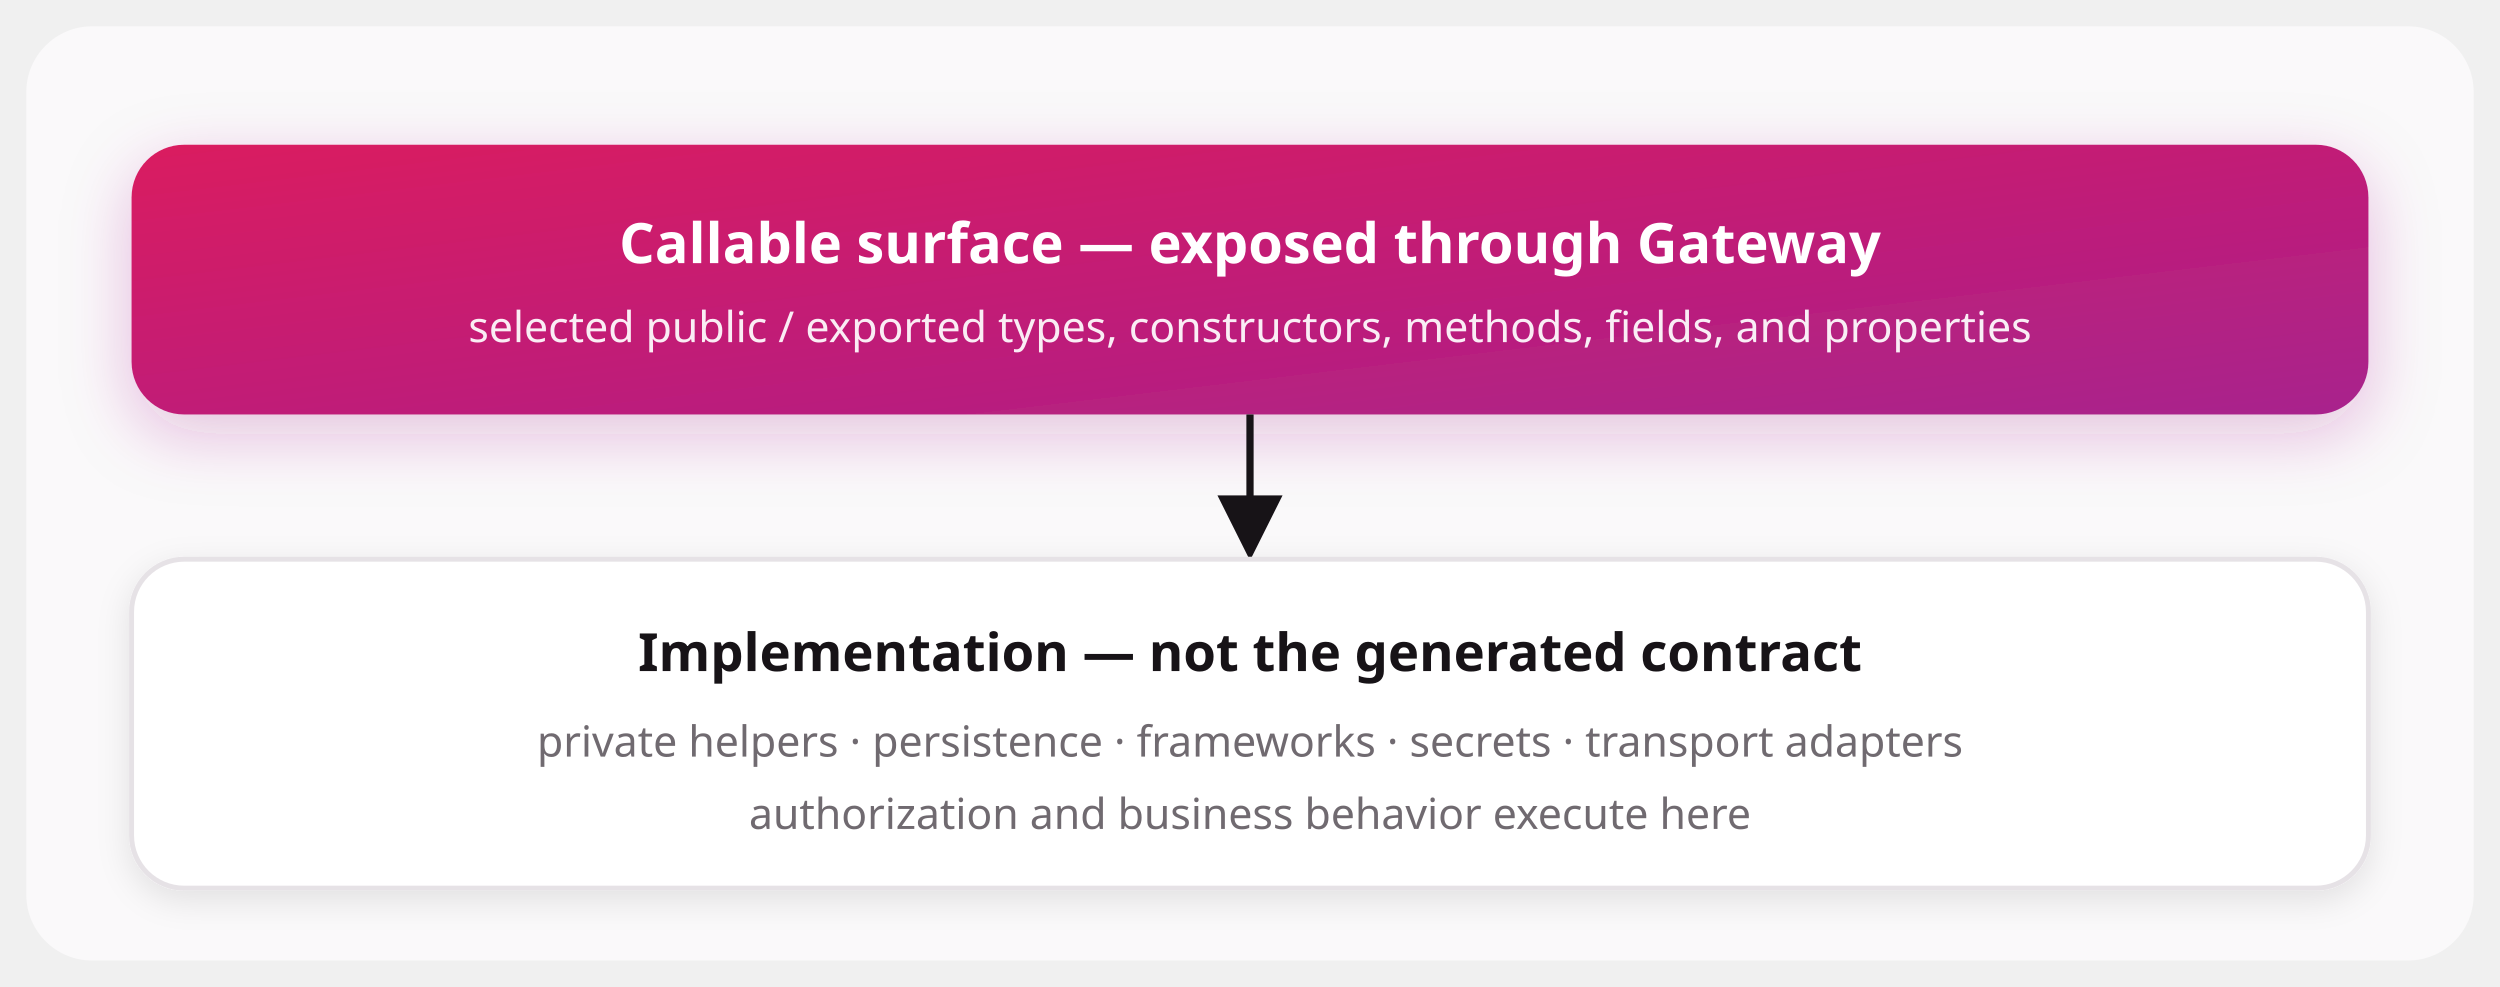
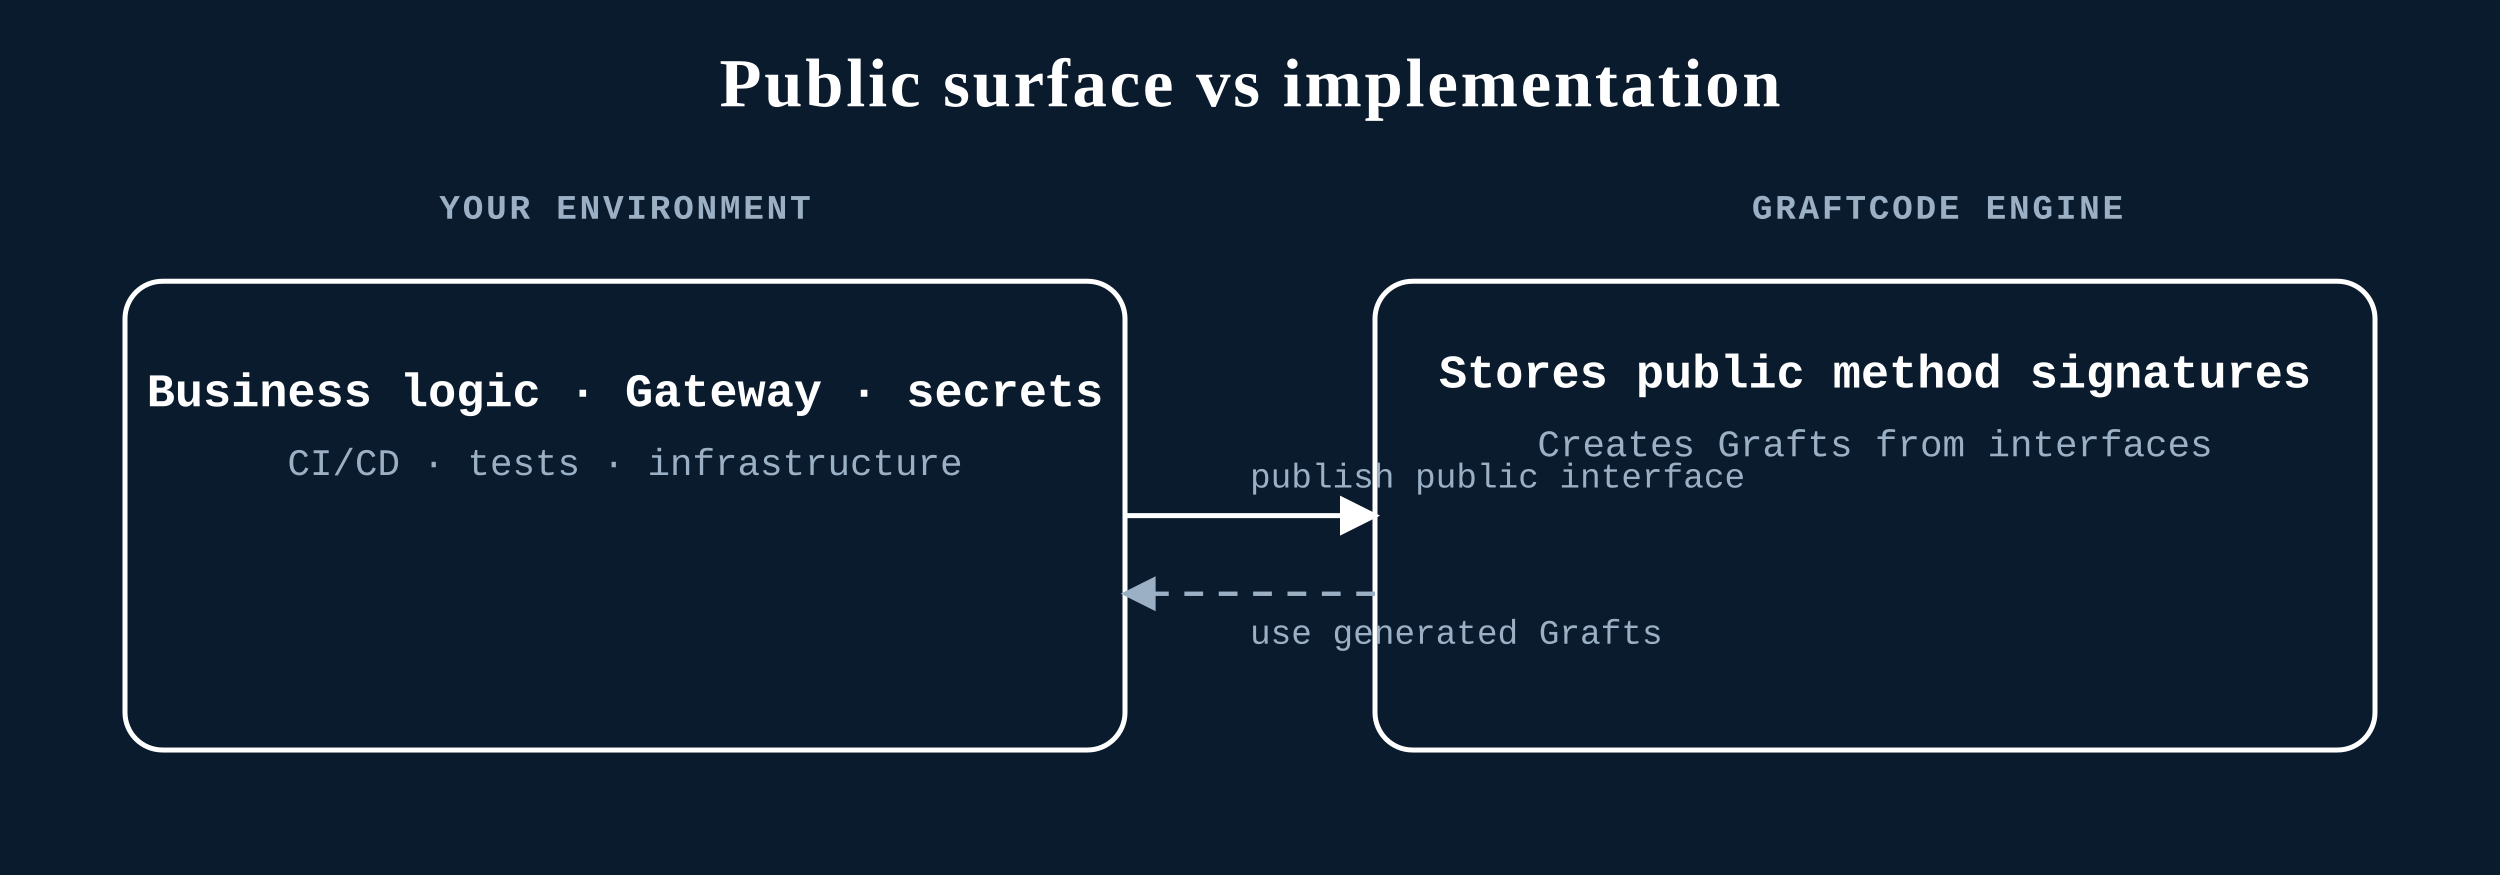
- <svg xmlns="http://www.w3.org/2000/svg" viewBox="0 0 760 300" role="img" aria-labelledby="title desc">
+ <svg xmlns="http://www.w3.org/2000/svg" viewBox="0 0 800 280" role="img" aria-labelledby="title desc">
+   <defs>
+     <marker id="arrow" markerWidth="8" markerHeight="8" refX="7" refY="4" orient="auto">
+       <path d="M0 0 L8 4 L0 8 Z" fill="#FFFFFF" />
+     </marker>
+     <marker id="arrowMuted" markerWidth="8" markerHeight="8" refX="7" refY="4" orient="auto">
+       <path d="M0 0 L8 4 L0 8 Z" fill="#9BB0C4" />
+     </marker>
+   </defs>
+   <rect width="800" height="280" fill="#0B1B2E" />
  <style>
-     text{font:16px system-ui,sans-serif;fill:#171317}
-     .h{font-weight:700}
-     .small{font-size:13px;fill:#706A70}
-     .card{fill:#ffffff;stroke:#E6E2E6;stroke-width:1.5}
-     .flow{stroke:#171317;stroke-width:2.2;fill:none}
-     .gh{fill:#ffffff;font-weight:700;font-size:17px}
-     .gsub{fill:#ffffff;opacity:.92;font-size:13px}
+     .title { font: 700 22px Georgia, "Times New Roman", serif; fill: #FFFFFF; letter-spacing: 0.04em; }
+     .h { font: 600 15px Consolas, "Courier New", monospace; fill: #FFFFFF; }
+     .small { font: 12px Consolas, "Courier New", monospace; fill: #9BB0C4; }
+     .cap { font: 700 11px Consolas, "Courier New", monospace; fill: #9BB0C4; letter-spacing: 0.08em; }
+     .mono { font: 600 13px Consolas, "Courier New", monospace; fill: #FFFFFF; }
+     .edge { font: 11px Consolas, "Courier New", monospace; fill: #9BB0C4; }
+     .box { fill: none; stroke: #FFFFFF; stroke-width: 1.6; }
+     .boxMuted { fill: none; stroke: #9BB0C4; stroke-width: 1.2; stroke-dasharray: 5 4; }
+     .flow { fill: none; stroke: #FFFFFF; stroke-width: 1.6; marker-end: url(#arrow); }
+     .flowMuted { fill: none; stroke: #9BB0C4; stroke-width: 1.4; stroke-dasharray: 6 5; marker-end: url(#arrowMuted); }
+     .track { fill: none; stroke: #9BB0C4; stroke-width: 2; }
  </style>
-   <defs>
-     <linearGradient id="brand" x1="0" y1="0" x2="1" y2="1">
-       <stop offset="0" stop-color="#DA1A60" />
-       <stop offset="1" stop-color="#A8228D" />
-     </linearGradient>
-     <marker id="a" markerWidth="9" markerHeight="9" refX="7" refY="4.5" orient="auto">
-       <path d="M0 0l9 4.5-9 4.5z" fill="#171317" />
-     </marker>
-     <filter id="s" x="-20%" y="-30%" width="140%" height="170%">
-       <feDropShadow dx="0" dy="3" stdDeviation="5" flood-color="#171317" flood-opacity="0.10" />
-     </filter>
-     <filter id="g" x="-15%" y="-40%" width="130%" height="190%">
-       <feDropShadow dx="0" dy="6" stdDeviation="10" flood-color="#A8228D" flood-opacity="0.26" />
-     </filter>
-   </defs>
-   <rect x="8" y="8" width="744" height="284" rx="20" fill="#FAF9FA" />
-   <g filter="url(#g)">
-     <rect x="40" y="44" width="680" height="82" rx="16" fill="url(#brand)" />
-   </g>
-   <text class="gh" x="380" y="80" text-anchor="middle">Callable surface — exposed through Gateway</text>
-   <text class="gsub" x="380" y="104" text-anchor="middle">selected public / exported types, constructors, methods, fields, and properties</text>
-   <path class="flow" marker-end="url(#a)" d="M380 126v40" />
-   <g filter="url(#s)">
-     <rect class="card" x="40" y="170" width="680" height="100" rx="16" />
-   </g>
-   <text class="h" x="380" y="204" text-anchor="middle">Implementation — not the generated contract</text>
-   <text class="small" x="380" y="230" text-anchor="middle">private helpers · persistence · frameworks · secrets · transport adapters</text>
-   <text class="small" x="380" y="252" text-anchor="middle">authorization and business behavior execute here</text>
+   <text class="title" x="400" y="34" text-anchor="middle">Public surface vs implementation</text>
+   <text class="cap" x="200" y="70" text-anchor="middle">YOUR ENVIRONMENT</text>
+   <text class="cap" x="620" y="70" text-anchor="middle">GRAFTCODE ENGINE</text>
+   <rect class="box" x="40" y="90" width="320" height="150" rx="12" />
+   <text class="h" x="200" y="130" text-anchor="middle">Business logic · Gateway · secrets</text>
+   <text class="small" x="200" y="152" text-anchor="middle">CI/CD · tests · infrastructure</text>
+   <rect class="box" x="440" y="90" width="320" height="150" rx="12" />
+   <text class="h" x="600" y="124" text-anchor="middle">Stores public method signatures</text>
+   <text class="small" x="600" y="146" text-anchor="middle">Creates Grafts from interfaces</text>
+   <path class="flow" d="M360 165 H440" />
+   <text class="edge" x="400" y="156">publish public interface</text>
+   <path class="flowMuted" d="M440 190 H360" />
+   <text class="edge" x="400" y="206">use generated Grafts</text>
</svg>
